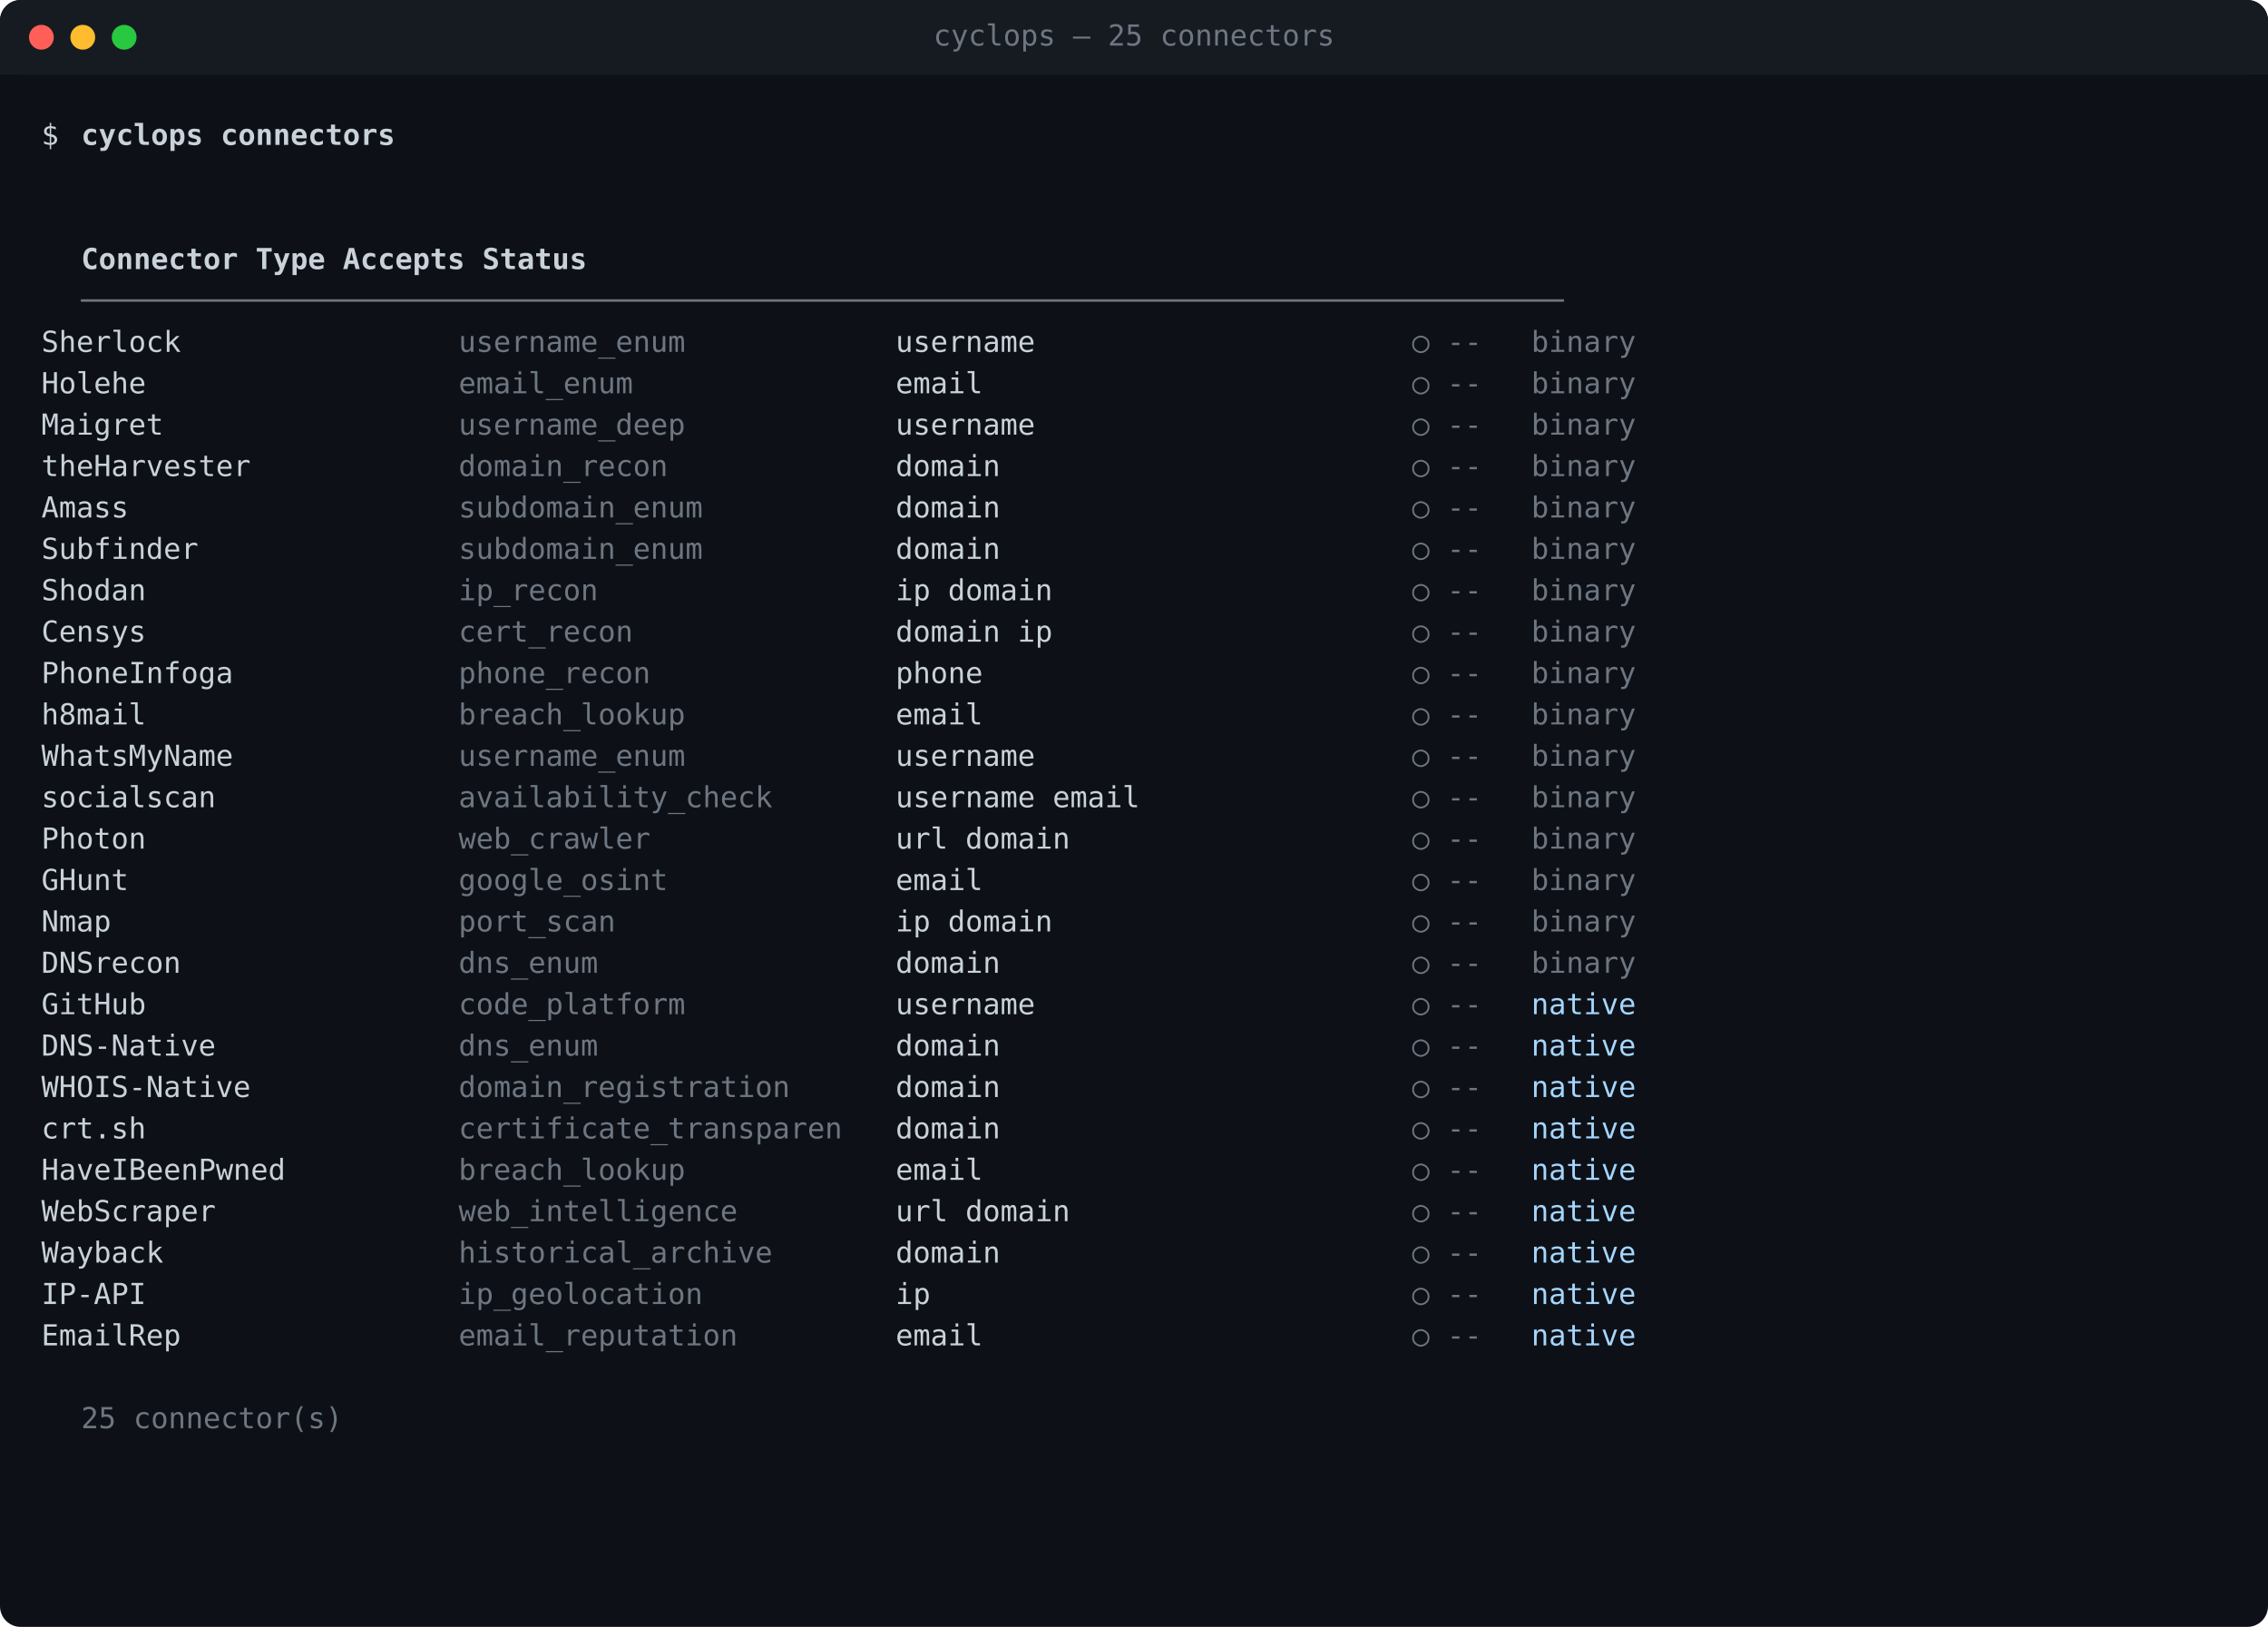
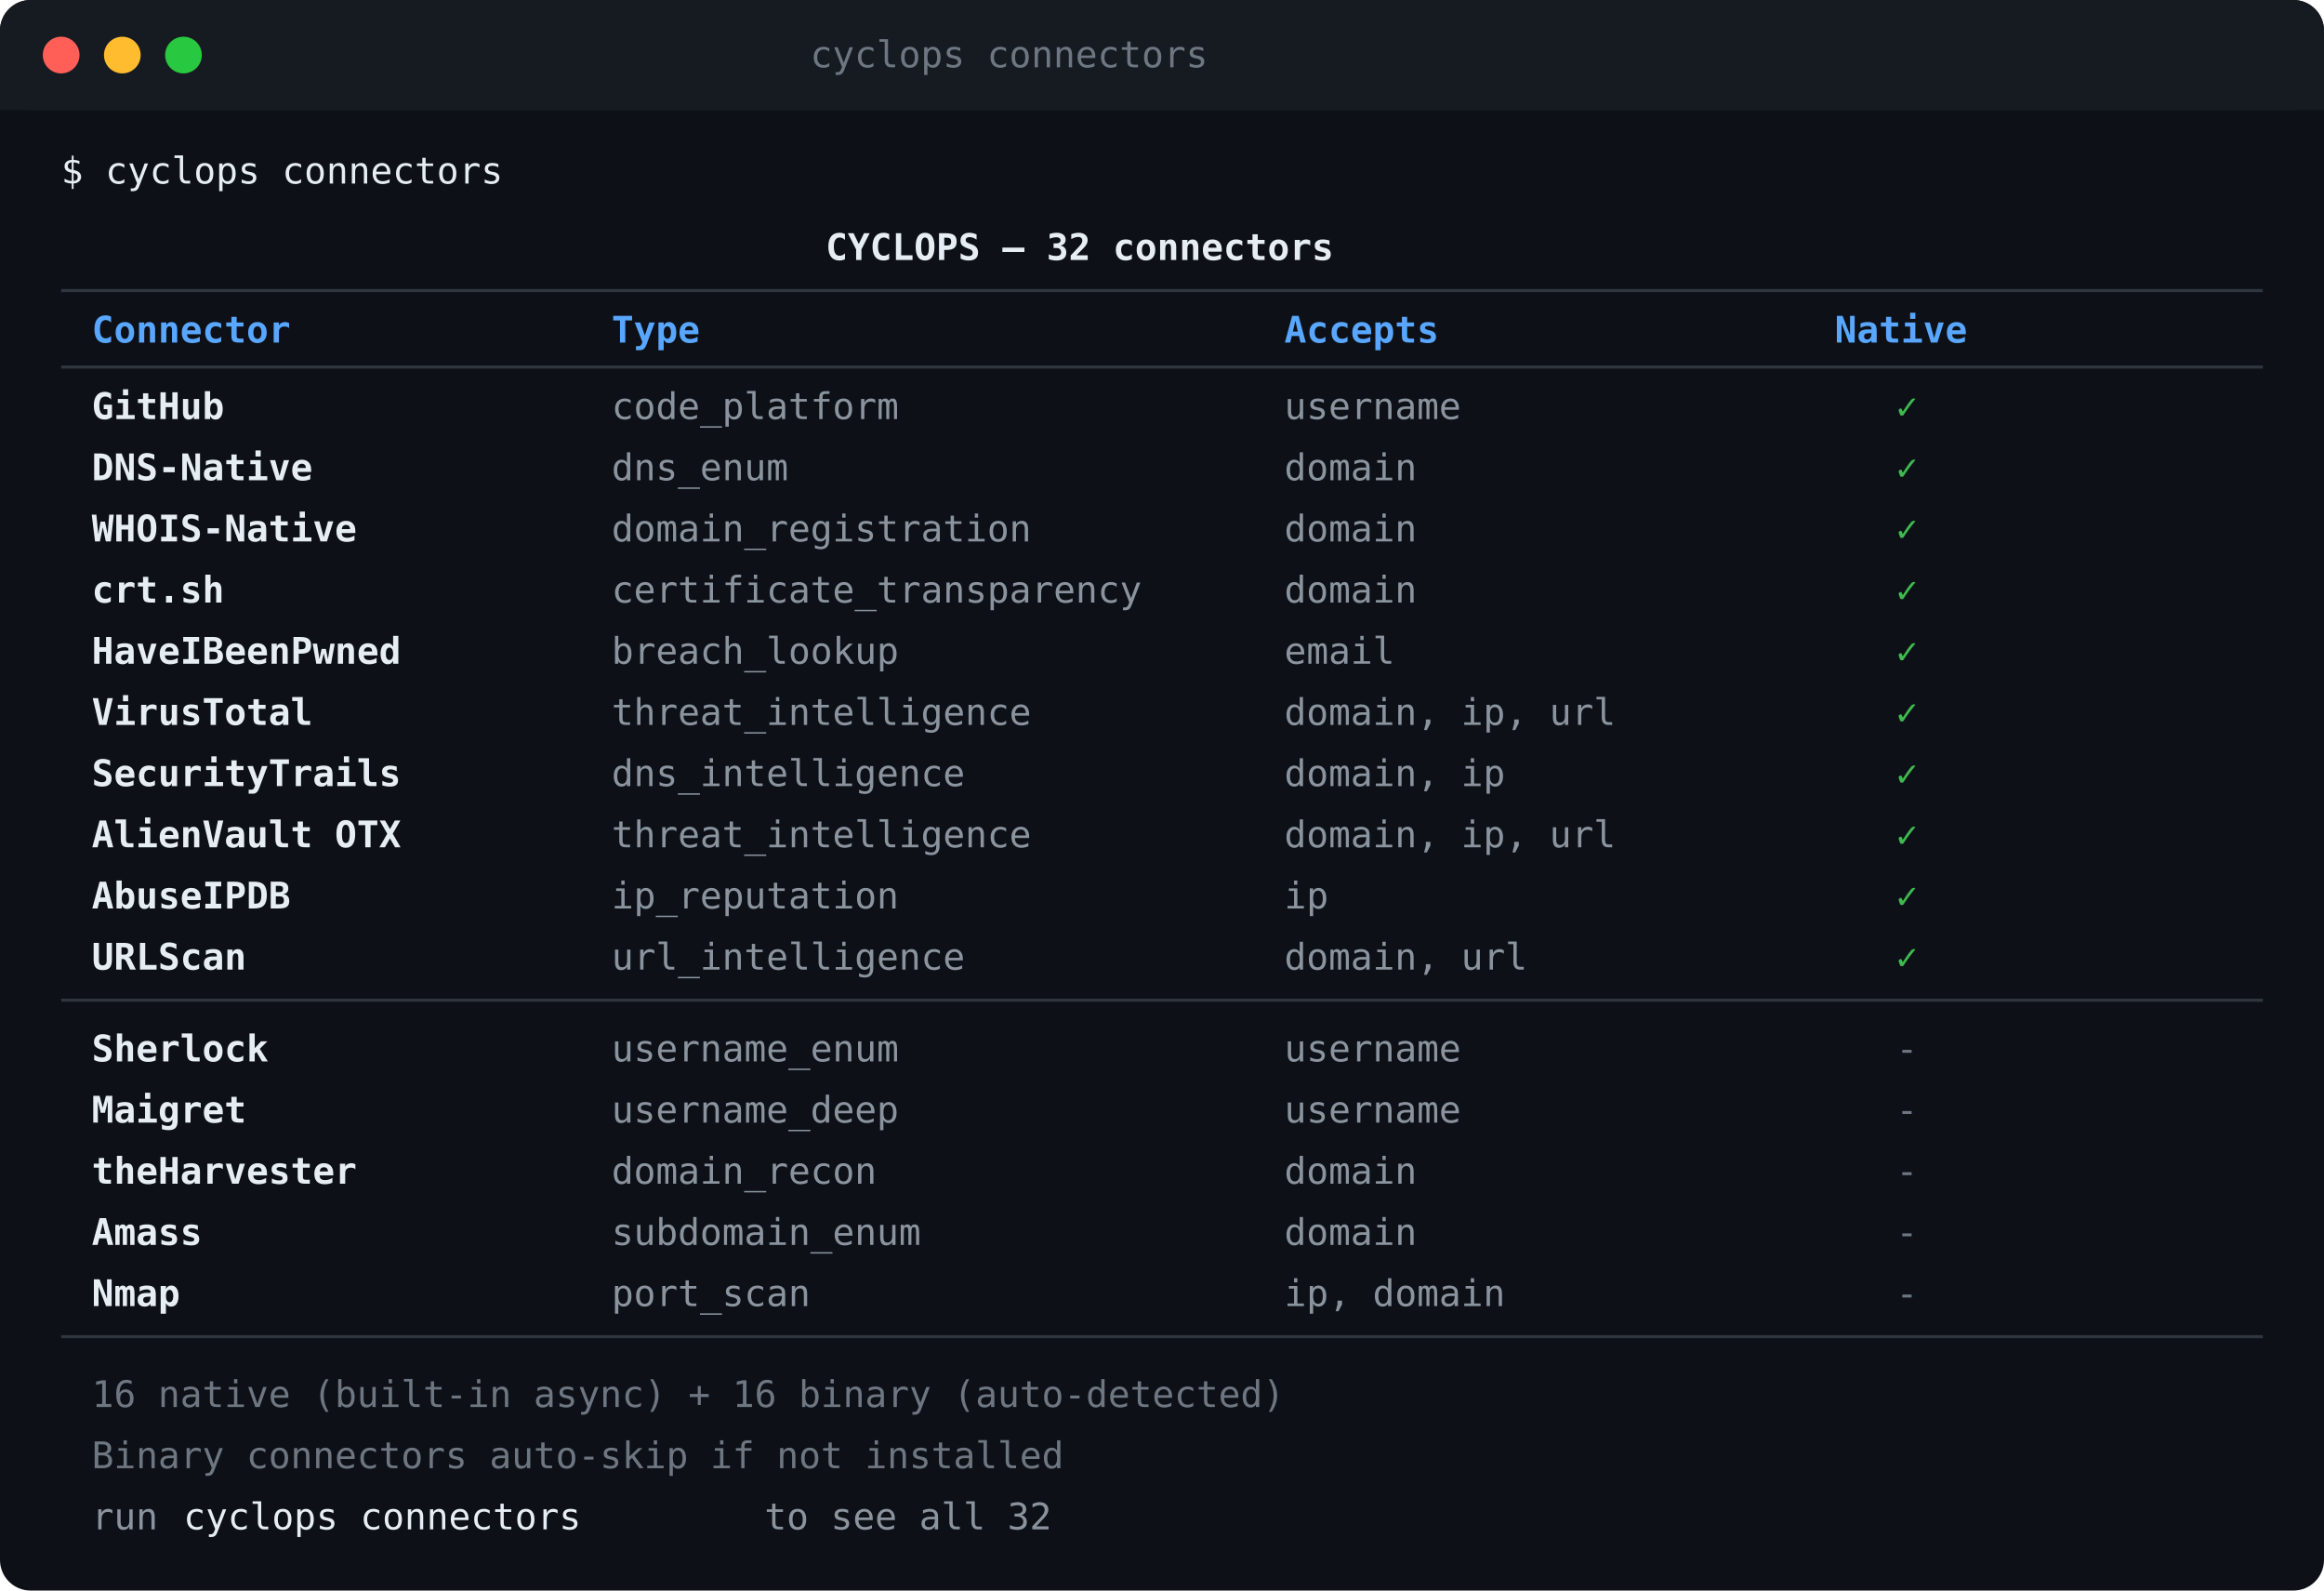
- <svg xmlns="http://www.w3.org/2000/svg" width="1096" height="786" viewBox="0 0 1096 786">
+ <svg xmlns="http://www.w3.org/2000/svg" width="760" height="520" viewBox="0 0 760 520">
  <defs>
-     <style>text { font-family: 'JetBrains Mono', 'Fira Code', 'SF Mono', 'Cascadia Code', Menlo, monospace; font-size: 14px; }</style>
+     <style>text { font-family: 'JetBrains Mono', 'Fira Code', 'SF Mono', Menlo, monospace; font-size: 12px; } .dim { fill: #6e7681; } .bold { font-weight: bold; } .green { fill: #3fb950; } .white { fill: #e6edf3; } .gray { fill: #8b949e; } .head { fill: #58a6ff; font-weight: bold; }</style>
  </defs>
-   <rect width="1096" height="786" rx="10" fill="#0d1117" />
-   <rect width="1096" height="36" rx="10" fill="#161b22" />
-   <rect x="0" y="26" width="1096" height="10" fill="#161b22" />
+   <rect width="760" height="520" rx="10" fill="#0d1117" />
+   <rect width="760" height="36" rx="10" fill="#161b22" />
+   <rect x="0" y="26" width="760" height="10" fill="#161b22" />
  <circle cx="20" cy="18" r="6" fill="#ff5f57" />
  <circle cx="40" cy="18" r="6" fill="#febc2e" />
  <circle cx="60" cy="18" r="6" fill="#28c840" />
-   <text x="548" y="22" fill="#6e7681" text-anchor="middle" font-size="13">cyclops — 25 connectors</text>
-   <text y="70">
-     <tspan x="20" fill="#c9d1d9" font-weight="normal">$ </tspan>
-     <tspan x="39.2" fill="#c9d1d9" font-weight="bold">cyclops connectors</tspan>
-   </text>
-   <text y="90" />
-   <text y="110" />
-   <text y="130">
-     <tspan x="20" fill="#c9d1d9" font-weight="normal">  </tspan>
-     <tspan x="39.2" fill="#c9d1d9" font-weight="bold">Connector          Type                   Accepts                  Status</tspan>
-   </text>
-   <text y="150">
-     <tspan x="20" fill="#c9d1d9" font-weight="normal">  </tspan>
-     <tspan x="39.2" fill="#6e7681" font-weight="normal">─────────────────────────────────────────────────────────────────────────────────────</tspan>
-   </text>
-   <text y="170">
-     <tspan x="20" fill="#c9d1d9" font-weight="normal">  Sherlock           </tspan>
-     <tspan x="221.6" fill="#6e7681" font-weight="normal">username_enum         </tspan>
-     <tspan x="432.8" fill="#c9d1d9" font-weight="normal"> username                 </tspan>
-     <tspan x="682.4" fill="#6e7681" font-weight="normal">○ --</tspan>
-     <tspan x="720.8" fill="#c9d1d9" font-weight="normal">  </tspan>
-     <tspan x="740" fill="#6e7681" font-weight="normal">binary</tspan>
-   </text>
-   <text y="190">
-     <tspan x="20" fill="#c9d1d9" font-weight="normal">  Holehe             </tspan>
-     <tspan x="221.6" fill="#6e7681" font-weight="normal">email_enum            </tspan>
-     <tspan x="432.8" fill="#c9d1d9" font-weight="normal"> email                    </tspan>
-     <tspan x="682.4" fill="#6e7681" font-weight="normal">○ --</tspan>
-     <tspan x="720.8" fill="#c9d1d9" font-weight="normal">  </tspan>
-     <tspan x="740" fill="#6e7681" font-weight="normal">binary</tspan>
-   </text>
-   <text y="210">
-     <tspan x="20" fill="#c9d1d9" font-weight="normal">  Maigret            </tspan>
-     <tspan x="221.6" fill="#6e7681" font-weight="normal">username_deep         </tspan>
-     <tspan x="432.8" fill="#c9d1d9" font-weight="normal"> username                 </tspan>
-     <tspan x="682.4" fill="#6e7681" font-weight="normal">○ --</tspan>
-     <tspan x="720.8" fill="#c9d1d9" font-weight="normal">  </tspan>
-     <tspan x="740" fill="#6e7681" font-weight="normal">binary</tspan>
-   </text>
-   <text y="230">
-     <tspan x="20" fill="#c9d1d9" font-weight="normal">  theHarvester       </tspan>
-     <tspan x="221.6" fill="#6e7681" font-weight="normal">domain_recon          </tspan>
-     <tspan x="432.8" fill="#c9d1d9" font-weight="normal"> domain                   </tspan>
-     <tspan x="682.4" fill="#6e7681" font-weight="normal">○ --</tspan>
-     <tspan x="720.8" fill="#c9d1d9" font-weight="normal">  </tspan>
-     <tspan x="740" fill="#6e7681" font-weight="normal">binary</tspan>
-   </text>
-   <text y="250">
-     <tspan x="20" fill="#c9d1d9" font-weight="normal">  Amass              </tspan>
-     <tspan x="221.6" fill="#6e7681" font-weight="normal">subdomain_enum        </tspan>
-     <tspan x="432.8" fill="#c9d1d9" font-weight="normal"> domain                   </tspan>
-     <tspan x="682.4" fill="#6e7681" font-weight="normal">○ --</tspan>
-     <tspan x="720.8" fill="#c9d1d9" font-weight="normal">  </tspan>
-     <tspan x="740" fill="#6e7681" font-weight="normal">binary</tspan>
-   </text>
-   <text y="270">
-     <tspan x="20" fill="#c9d1d9" font-weight="normal">  Subfinder          </tspan>
-     <tspan x="221.6" fill="#6e7681" font-weight="normal">subdomain_enum        </tspan>
-     <tspan x="432.8" fill="#c9d1d9" font-weight="normal"> domain                   </tspan>
-     <tspan x="682.4" fill="#6e7681" font-weight="normal">○ --</tspan>
-     <tspan x="720.8" fill="#c9d1d9" font-weight="normal">  </tspan>
-     <tspan x="740" fill="#6e7681" font-weight="normal">binary</tspan>
-   </text>
-   <text y="290">
-     <tspan x="20" fill="#c9d1d9" font-weight="normal">  Shodan             </tspan>
-     <tspan x="221.6" fill="#6e7681" font-weight="normal">ip_recon              </tspan>
-     <tspan x="432.8" fill="#c9d1d9" font-weight="normal"> ip domain                </tspan>
-     <tspan x="682.4" fill="#6e7681" font-weight="normal">○ --</tspan>
-     <tspan x="720.8" fill="#c9d1d9" font-weight="normal">  </tspan>
-     <tspan x="740" fill="#6e7681" font-weight="normal">binary</tspan>
-   </text>
-   <text y="310">
-     <tspan x="20" fill="#c9d1d9" font-weight="normal">  Censys             </tspan>
-     <tspan x="221.6" fill="#6e7681" font-weight="normal">cert_recon            </tspan>
-     <tspan x="432.8" fill="#c9d1d9" font-weight="normal"> domain ip                </tspan>
-     <tspan x="682.4" fill="#6e7681" font-weight="normal">○ --</tspan>
-     <tspan x="720.8" fill="#c9d1d9" font-weight="normal">  </tspan>
-     <tspan x="740" fill="#6e7681" font-weight="normal">binary</tspan>
-   </text>
-   <text y="330">
-     <tspan x="20" fill="#c9d1d9" font-weight="normal">  PhoneInfoga        </tspan>
-     <tspan x="221.6" fill="#6e7681" font-weight="normal">phone_recon           </tspan>
-     <tspan x="432.8" fill="#c9d1d9" font-weight="normal"> phone                    </tspan>
-     <tspan x="682.4" fill="#6e7681" font-weight="normal">○ --</tspan>
-     <tspan x="720.8" fill="#c9d1d9" font-weight="normal">  </tspan>
-     <tspan x="740" fill="#6e7681" font-weight="normal">binary</tspan>
-   </text>
-   <text y="350">
-     <tspan x="20" fill="#c9d1d9" font-weight="normal">  h8mail             </tspan>
-     <tspan x="221.6" fill="#6e7681" font-weight="normal">breach_lookup         </tspan>
-     <tspan x="432.8" fill="#c9d1d9" font-weight="normal"> email                    </tspan>
-     <tspan x="682.4" fill="#6e7681" font-weight="normal">○ --</tspan>
-     <tspan x="720.8" fill="#c9d1d9" font-weight="normal">  </tspan>
-     <tspan x="740" fill="#6e7681" font-weight="normal">binary</tspan>
-   </text>
-   <text y="370">
-     <tspan x="20" fill="#c9d1d9" font-weight="normal">  WhatsMyName        </tspan>
-     <tspan x="221.6" fill="#6e7681" font-weight="normal">username_enum         </tspan>
-     <tspan x="432.8" fill="#c9d1d9" font-weight="normal"> username                 </tspan>
-     <tspan x="682.4" fill="#6e7681" font-weight="normal">○ --</tspan>
-     <tspan x="720.8" fill="#c9d1d9" font-weight="normal">  </tspan>
-     <tspan x="740" fill="#6e7681" font-weight="normal">binary</tspan>
-   </text>
-   <text y="390">
-     <tspan x="20" fill="#c9d1d9" font-weight="normal">  socialscan         </tspan>
-     <tspan x="221.6" fill="#6e7681" font-weight="normal">availability_check    </tspan>
-     <tspan x="432.8" fill="#c9d1d9" font-weight="normal"> username email           </tspan>
-     <tspan x="682.4" fill="#6e7681" font-weight="normal">○ --</tspan>
-     <tspan x="720.8" fill="#c9d1d9" font-weight="normal">  </tspan>
-     <tspan x="740" fill="#6e7681" font-weight="normal">binary</tspan>
-   </text>
-   <text y="410">
-     <tspan x="20" fill="#c9d1d9" font-weight="normal">  Photon             </tspan>
-     <tspan x="221.6" fill="#6e7681" font-weight="normal">web_crawler           </tspan>
-     <tspan x="432.8" fill="#c9d1d9" font-weight="normal"> url domain               </tspan>
-     <tspan x="682.4" fill="#6e7681" font-weight="normal">○ --</tspan>
-     <tspan x="720.8" fill="#c9d1d9" font-weight="normal">  </tspan>
-     <tspan x="740" fill="#6e7681" font-weight="normal">binary</tspan>
-   </text>
-   <text y="430">
-     <tspan x="20" fill="#c9d1d9" font-weight="normal">  GHunt              </tspan>
-     <tspan x="221.6" fill="#6e7681" font-weight="normal">google_osint          </tspan>
-     <tspan x="432.8" fill="#c9d1d9" font-weight="normal"> email                    </tspan>
-     <tspan x="682.4" fill="#6e7681" font-weight="normal">○ --</tspan>
-     <tspan x="720.8" fill="#c9d1d9" font-weight="normal">  </tspan>
-     <tspan x="740" fill="#6e7681" font-weight="normal">binary</tspan>
-   </text>
-   <text y="450">
-     <tspan x="20" fill="#c9d1d9" font-weight="normal">  Nmap               </tspan>
-     <tspan x="221.6" fill="#6e7681" font-weight="normal">port_scan             </tspan>
-     <tspan x="432.8" fill="#c9d1d9" font-weight="normal"> ip domain                </tspan>
-     <tspan x="682.4" fill="#6e7681" font-weight="normal">○ --</tspan>
-     <tspan x="720.8" fill="#c9d1d9" font-weight="normal">  </tspan>
-     <tspan x="740" fill="#6e7681" font-weight="normal">binary</tspan>
-   </text>
-   <text y="470">
-     <tspan x="20" fill="#c9d1d9" font-weight="normal">  DNSrecon           </tspan>
-     <tspan x="221.6" fill="#6e7681" font-weight="normal">dns_enum              </tspan>
-     <tspan x="432.8" fill="#c9d1d9" font-weight="normal"> domain                   </tspan>
-     <tspan x="682.4" fill="#6e7681" font-weight="normal">○ --</tspan>
-     <tspan x="720.8" fill="#c9d1d9" font-weight="normal">  </tspan>
-     <tspan x="740" fill="#6e7681" font-weight="normal">binary</tspan>
-   </text>
-   <text y="490">
-     <tspan x="20" fill="#c9d1d9" font-weight="normal">  GitHub             </tspan>
-     <tspan x="221.6" fill="#6e7681" font-weight="normal">code_platform         </tspan>
-     <tspan x="432.8" fill="#c9d1d9" font-weight="normal"> username                 </tspan>
-     <tspan x="682.4" fill="#6e7681" font-weight="normal">○ --</tspan>
-     <tspan x="720.8" fill="#c9d1d9" font-weight="normal">  </tspan>
-     <tspan x="740" fill="#a5d6ff" font-weight="normal">native</tspan>
-   </text>
-   <text y="510">
-     <tspan x="20" fill="#c9d1d9" font-weight="normal">  DNS-Native         </tspan>
-     <tspan x="221.6" fill="#6e7681" font-weight="normal">dns_enum              </tspan>
-     <tspan x="432.8" fill="#c9d1d9" font-weight="normal"> domain                   </tspan>
-     <tspan x="682.4" fill="#6e7681" font-weight="normal">○ --</tspan>
-     <tspan x="720.8" fill="#c9d1d9" font-weight="normal">  </tspan>
-     <tspan x="740" fill="#a5d6ff" font-weight="normal">native</tspan>
-   </text>
-   <text y="530">
-     <tspan x="20" fill="#c9d1d9" font-weight="normal">  WHOIS-Native       </tspan>
-     <tspan x="221.6" fill="#6e7681" font-weight="normal">domain_registration   </tspan>
-     <tspan x="432.8" fill="#c9d1d9" font-weight="normal"> domain                   </tspan>
-     <tspan x="682.4" fill="#6e7681" font-weight="normal">○ --</tspan>
-     <tspan x="720.8" fill="#c9d1d9" font-weight="normal">  </tspan>
-     <tspan x="740" fill="#a5d6ff" font-weight="normal">native</tspan>
-   </text>
-   <text y="550">
-     <tspan x="20" fill="#c9d1d9" font-weight="normal">  crt.sh             </tspan>
-     <tspan x="221.6" fill="#6e7681" font-weight="normal">certificate_transparen</tspan>
-     <tspan x="432.8" fill="#c9d1d9" font-weight="normal"> domain                   </tspan>
-     <tspan x="682.4" fill="#6e7681" font-weight="normal">○ --</tspan>
-     <tspan x="720.8" fill="#c9d1d9" font-weight="normal">  </tspan>
-     <tspan x="740" fill="#a5d6ff" font-weight="normal">native</tspan>
-   </text>
-   <text y="570">
-     <tspan x="20" fill="#c9d1d9" font-weight="normal">  HaveIBeenPwned     </tspan>
-     <tspan x="221.6" fill="#6e7681" font-weight="normal">breach_lookup         </tspan>
-     <tspan x="432.8" fill="#c9d1d9" font-weight="normal"> email                    </tspan>
-     <tspan x="682.4" fill="#6e7681" font-weight="normal">○ --</tspan>
-     <tspan x="720.8" fill="#c9d1d9" font-weight="normal">  </tspan>
-     <tspan x="740" fill="#a5d6ff" font-weight="normal">native</tspan>
-   </text>
-   <text y="590">
-     <tspan x="20" fill="#c9d1d9" font-weight="normal">  WebScraper         </tspan>
-     <tspan x="221.6" fill="#6e7681" font-weight="normal">web_intelligence      </tspan>
-     <tspan x="432.8" fill="#c9d1d9" font-weight="normal"> url domain               </tspan>
-     <tspan x="682.4" fill="#6e7681" font-weight="normal">○ --</tspan>
-     <tspan x="720.8" fill="#c9d1d9" font-weight="normal">  </tspan>
-     <tspan x="740" fill="#a5d6ff" font-weight="normal">native</tspan>
-   </text>
-   <text y="610">
-     <tspan x="20" fill="#c9d1d9" font-weight="normal">  Wayback            </tspan>
-     <tspan x="221.6" fill="#6e7681" font-weight="normal">historical_archive    </tspan>
-     <tspan x="432.8" fill="#c9d1d9" font-weight="normal"> domain                   </tspan>
-     <tspan x="682.4" fill="#6e7681" font-weight="normal">○ --</tspan>
-     <tspan x="720.8" fill="#c9d1d9" font-weight="normal">  </tspan>
-     <tspan x="740" fill="#a5d6ff" font-weight="normal">native</tspan>
-   </text>
-   <text y="630">
-     <tspan x="20" fill="#c9d1d9" font-weight="normal">  IP-API             </tspan>
-     <tspan x="221.6" fill="#6e7681" font-weight="normal">ip_geolocation        </tspan>
-     <tspan x="432.8" fill="#c9d1d9" font-weight="normal"> ip                       </tspan>
-     <tspan x="682.4" fill="#6e7681" font-weight="normal">○ --</tspan>
-     <tspan x="720.8" fill="#c9d1d9" font-weight="normal">  </tspan>
-     <tspan x="740" fill="#a5d6ff" font-weight="normal">native</tspan>
-   </text>
-   <text y="650">
-     <tspan x="20" fill="#c9d1d9" font-weight="normal">  EmailRep           </tspan>
-     <tspan x="221.6" fill="#6e7681" font-weight="normal">email_reputation      </tspan>
-     <tspan x="432.8" fill="#c9d1d9" font-weight="normal"> email                    </tspan>
-     <tspan x="682.4" fill="#6e7681" font-weight="normal">○ --</tspan>
-     <tspan x="720.8" fill="#c9d1d9" font-weight="normal">  </tspan>
-     <tspan x="740" fill="#a5d6ff" font-weight="normal">native</tspan>
-   </text>
-   <text y="670" />
-   <text y="690">
-     <tspan x="20" fill="#c9d1d9" font-weight="normal">  </tspan>
-     <tspan x="39.2" fill="#6e7681" font-weight="normal">25 connector(s)</tspan>
-   </text>
-   <text y="710" />
-   <text y="730" />
+   <text x="330" y="22" class="dim" text-anchor="middle">cyclops connectors</text>
+   <text x="20" y="60" class="white">$ cyclops connectors</text>
+   <text x="270" y="85" class="white bold">CYCLOPS — 32 connectors</text>
+   <line x1="20" y1="95" x2="740" y2="95" stroke="#30363d" stroke-width="1" />
+   <text x="30" y="112" class="head">Connector</text>
+   <text x="200" y="112" class="head">Type</text>
+   <text x="420" y="112" class="head">Accepts</text>
+   <text x="600" y="112" class="head">Native</text>
+   <line x1="20" y1="120" x2="740" y2="120" stroke="#30363d" stroke-width="1" />
+   <text x="30" y="137" class="white bold">GitHub</text>
+   <text x="200" y="137" class="gray">code_platform</text>
+   <text x="420" y="137" class="gray">username</text>
+   <text x="620" y="137" class="green">✓</text>
+   <text x="30" y="157" class="white bold">DNS-Native</text>
+   <text x="200" y="157" class="gray">dns_enum</text>
+   <text x="420" y="157" class="gray">domain</text>
+   <text x="620" y="157" class="green">✓</text>
+   <text x="30" y="177" class="white bold">WHOIS-Native</text>
+   <text x="200" y="177" class="gray">domain_registration</text>
+   <text x="420" y="177" class="gray">domain</text>
+   <text x="620" y="177" class="green">✓</text>
+   <text x="30" y="197" class="white bold">crt.sh</text>
+   <text x="200" y="197" class="gray">certificate_transparency</text>
+   <text x="420" y="197" class="gray">domain</text>
+   <text x="620" y="197" class="green">✓</text>
+   <text x="30" y="217" class="white bold">HaveIBeenPwned</text>
+   <text x="200" y="217" class="gray">breach_lookup</text>
+   <text x="420" y="217" class="gray">email</text>
+   <text x="620" y="217" class="green">✓</text>
+   <text x="30" y="237" class="white bold">VirusTotal</text>
+   <text x="200" y="237" class="gray">threat_intelligence</text>
+   <text x="420" y="237" class="gray">domain, ip, url</text>
+   <text x="620" y="237" class="green">✓</text>
+   <text x="30" y="257" class="white bold">SecurityTrails</text>
+   <text x="200" y="257" class="gray">dns_intelligence</text>
+   <text x="420" y="257" class="gray">domain, ip</text>
+   <text x="620" y="257" class="green">✓</text>
+   <text x="30" y="277" class="white bold">AlienVault OTX</text>
+   <text x="200" y="277" class="gray">threat_intelligence</text>
+   <text x="420" y="277" class="gray">domain, ip, url</text>
+   <text x="620" y="277" class="green">✓</text>
+   <text x="30" y="297" class="white bold">AbuseIPDB</text>
+   <text x="200" y="297" class="gray">ip_reputation</text>
+   <text x="420" y="297" class="gray">ip</text>
+   <text x="620" y="297" class="green">✓</text>
+   <text x="30" y="317" class="white bold">URLScan</text>
+   <text x="200" y="317" class="gray">url_intelligence</text>
+   <text x="420" y="317" class="gray">domain, url</text>
+   <text x="620" y="317" class="green">✓</text>
+   <line x1="20" y1="327" x2="740" y2="327" stroke="#30363d" stroke-width="1" />
+   <text x="30" y="347" class="white bold">Sherlock</text>
+   <text x="200" y="347" class="gray">username_enum</text>
+   <text x="420" y="347" class="gray">username</text>
+   <text x="620" y="347" class="dim">-</text>
+   <text x="30" y="367" class="white bold">Maigret</text>
+   <text x="200" y="367" class="gray">username_deep</text>
+   <text x="420" y="367" class="gray">username</text>
+   <text x="620" y="367" class="dim">-</text>
+   <text x="30" y="387" class="white bold">theHarvester</text>
+   <text x="200" y="387" class="gray">domain_recon</text>
+   <text x="420" y="387" class="gray">domain</text>
+   <text x="620" y="387" class="dim">-</text>
+   <text x="30" y="407" class="white bold">Amass</text>
+   <text x="200" y="407" class="gray">subdomain_enum</text>
+   <text x="420" y="407" class="gray">domain</text>
+   <text x="620" y="407" class="dim">-</text>
+   <text x="30" y="427" class="white bold">Nmap</text>
+   <text x="200" y="427" class="gray">port_scan</text>
+   <text x="420" y="427" class="gray">ip, domain</text>
+   <text x="620" y="427" class="dim">-</text>
+   <line x1="20" y1="437" x2="740" y2="437" stroke="#30363d" stroke-width="1" />
+   <text x="30" y="460" class="dim">16 native (built-in async) + 16 binary (auto-detected)</text>
+   <text x="30" y="480" class="dim">Binary connectors auto-skip if not installed</text>
+   <text x="30" y="500" class="gray">run</text>
+   <text x="60" y="500" class="white"> cyclops connectors</text>
+   <text x="250" y="500" class="gray"> to see all 32</text>
</svg>
